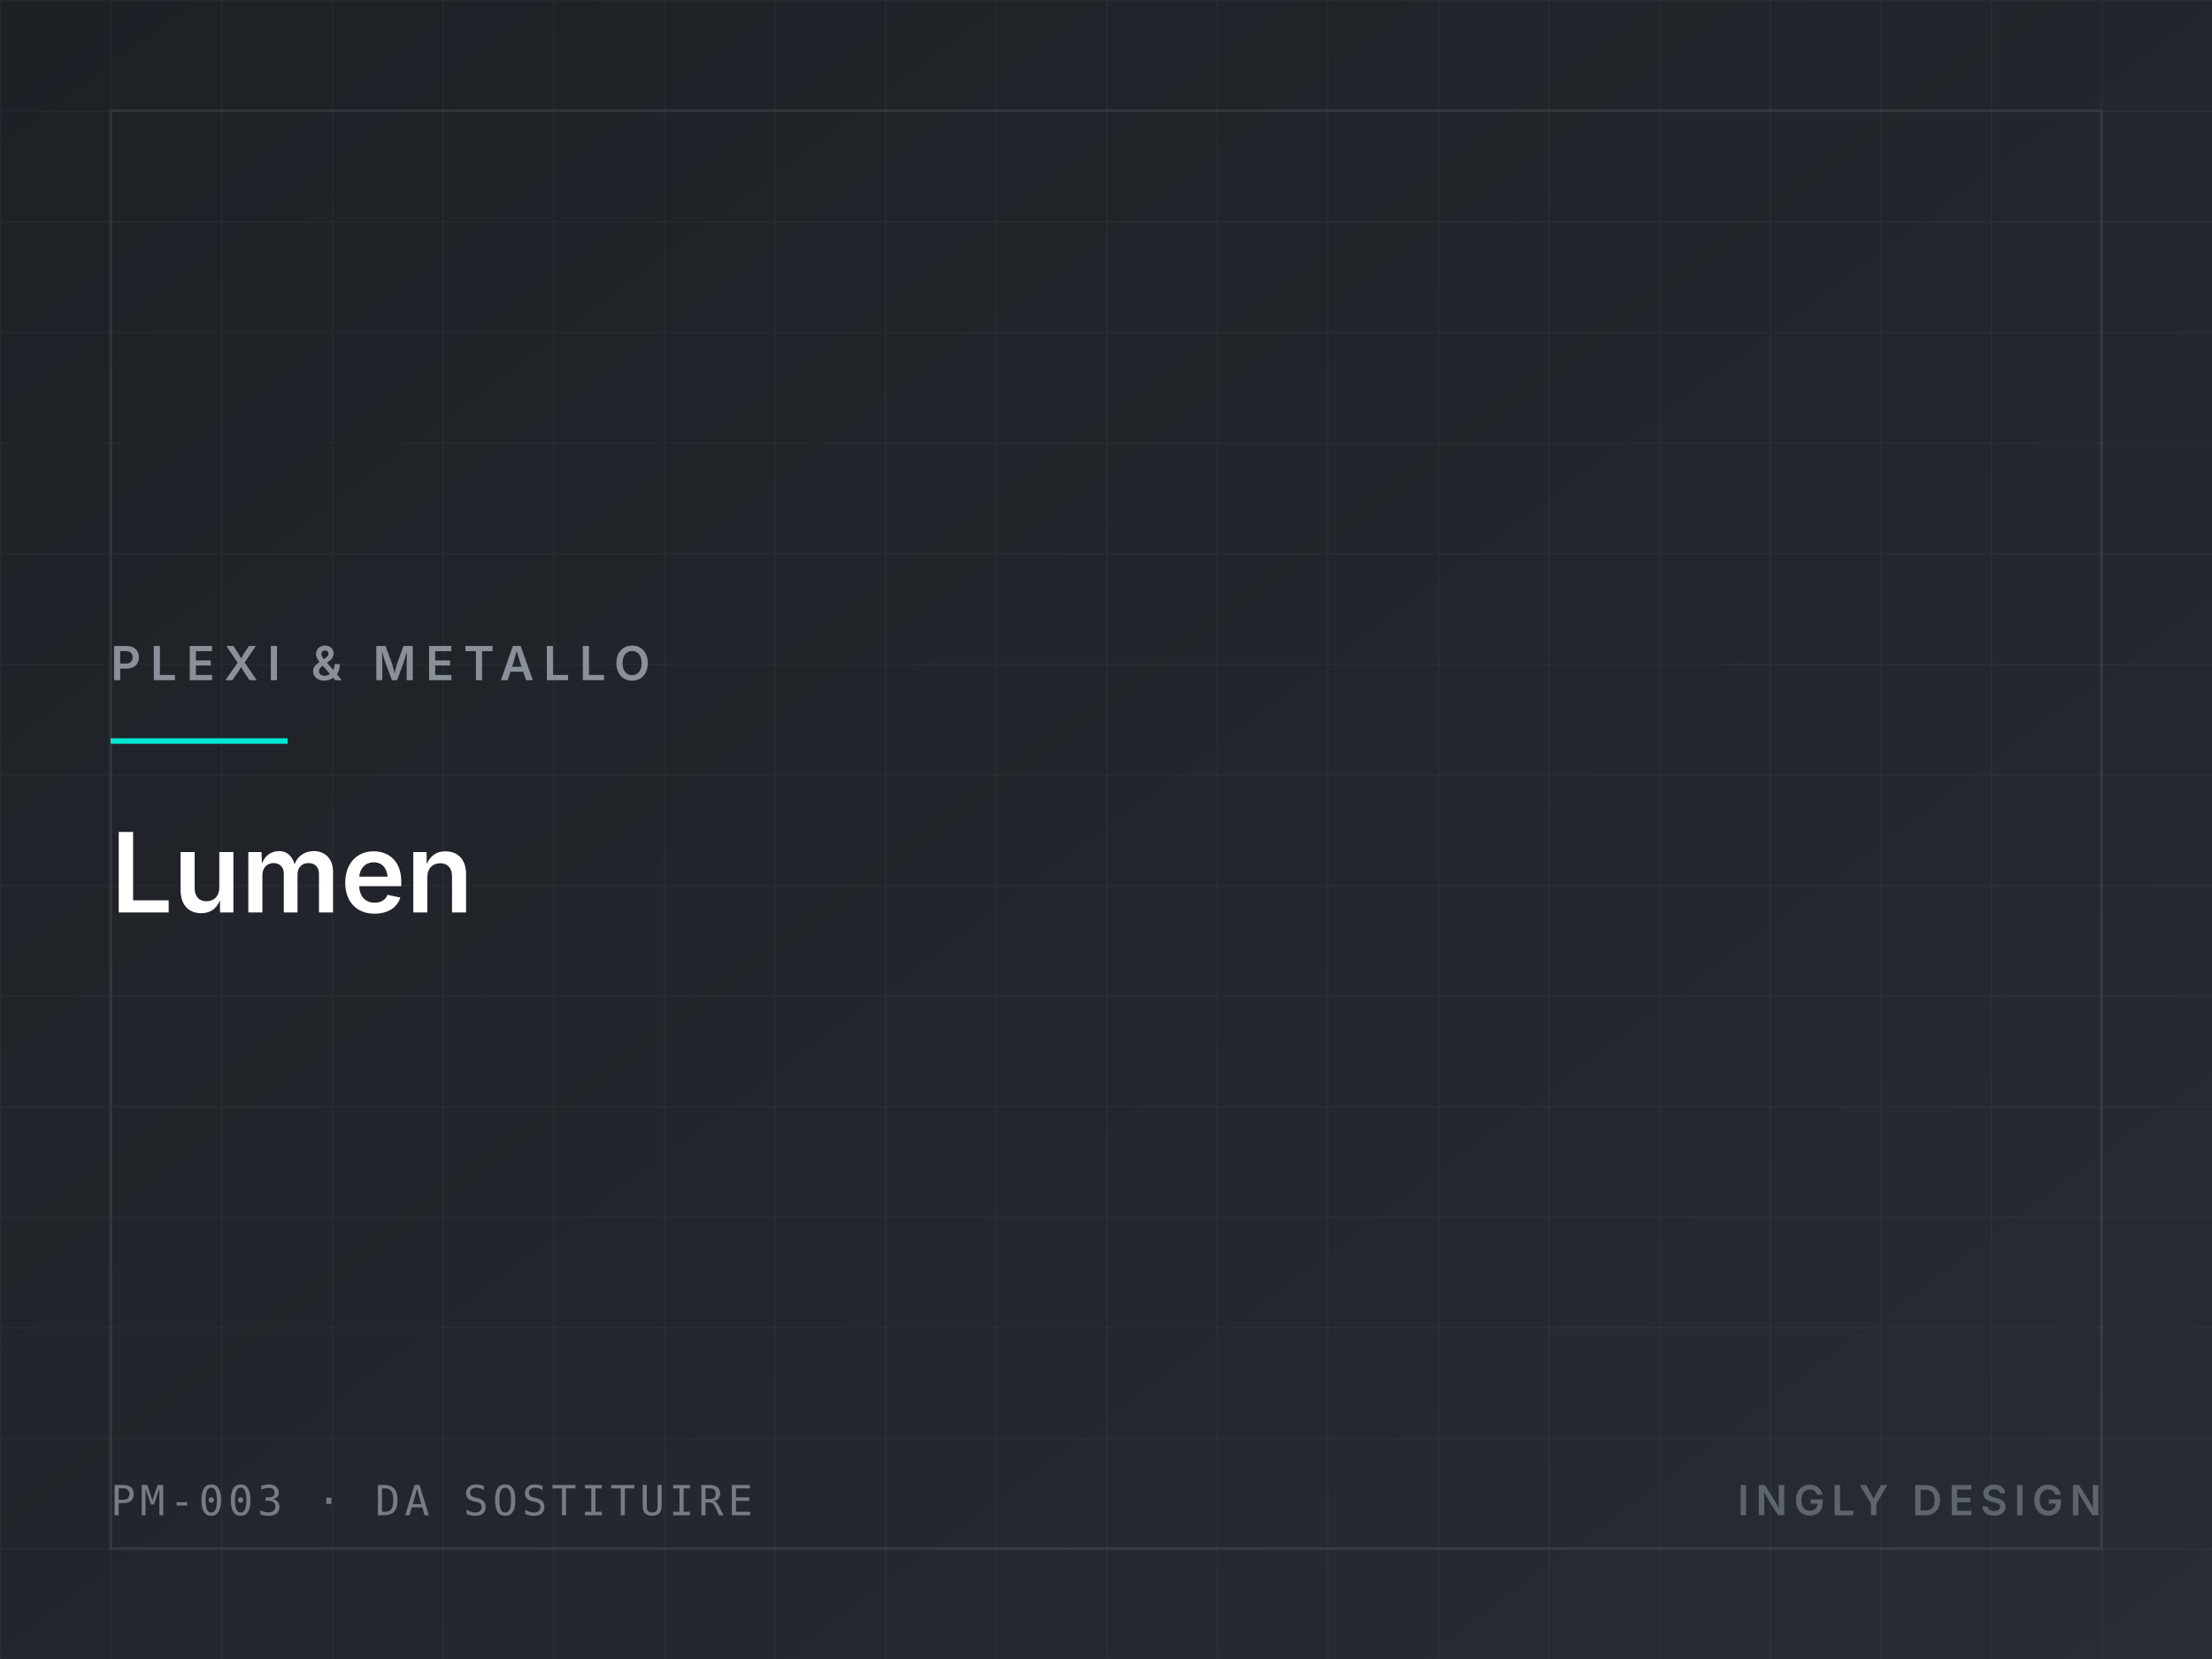
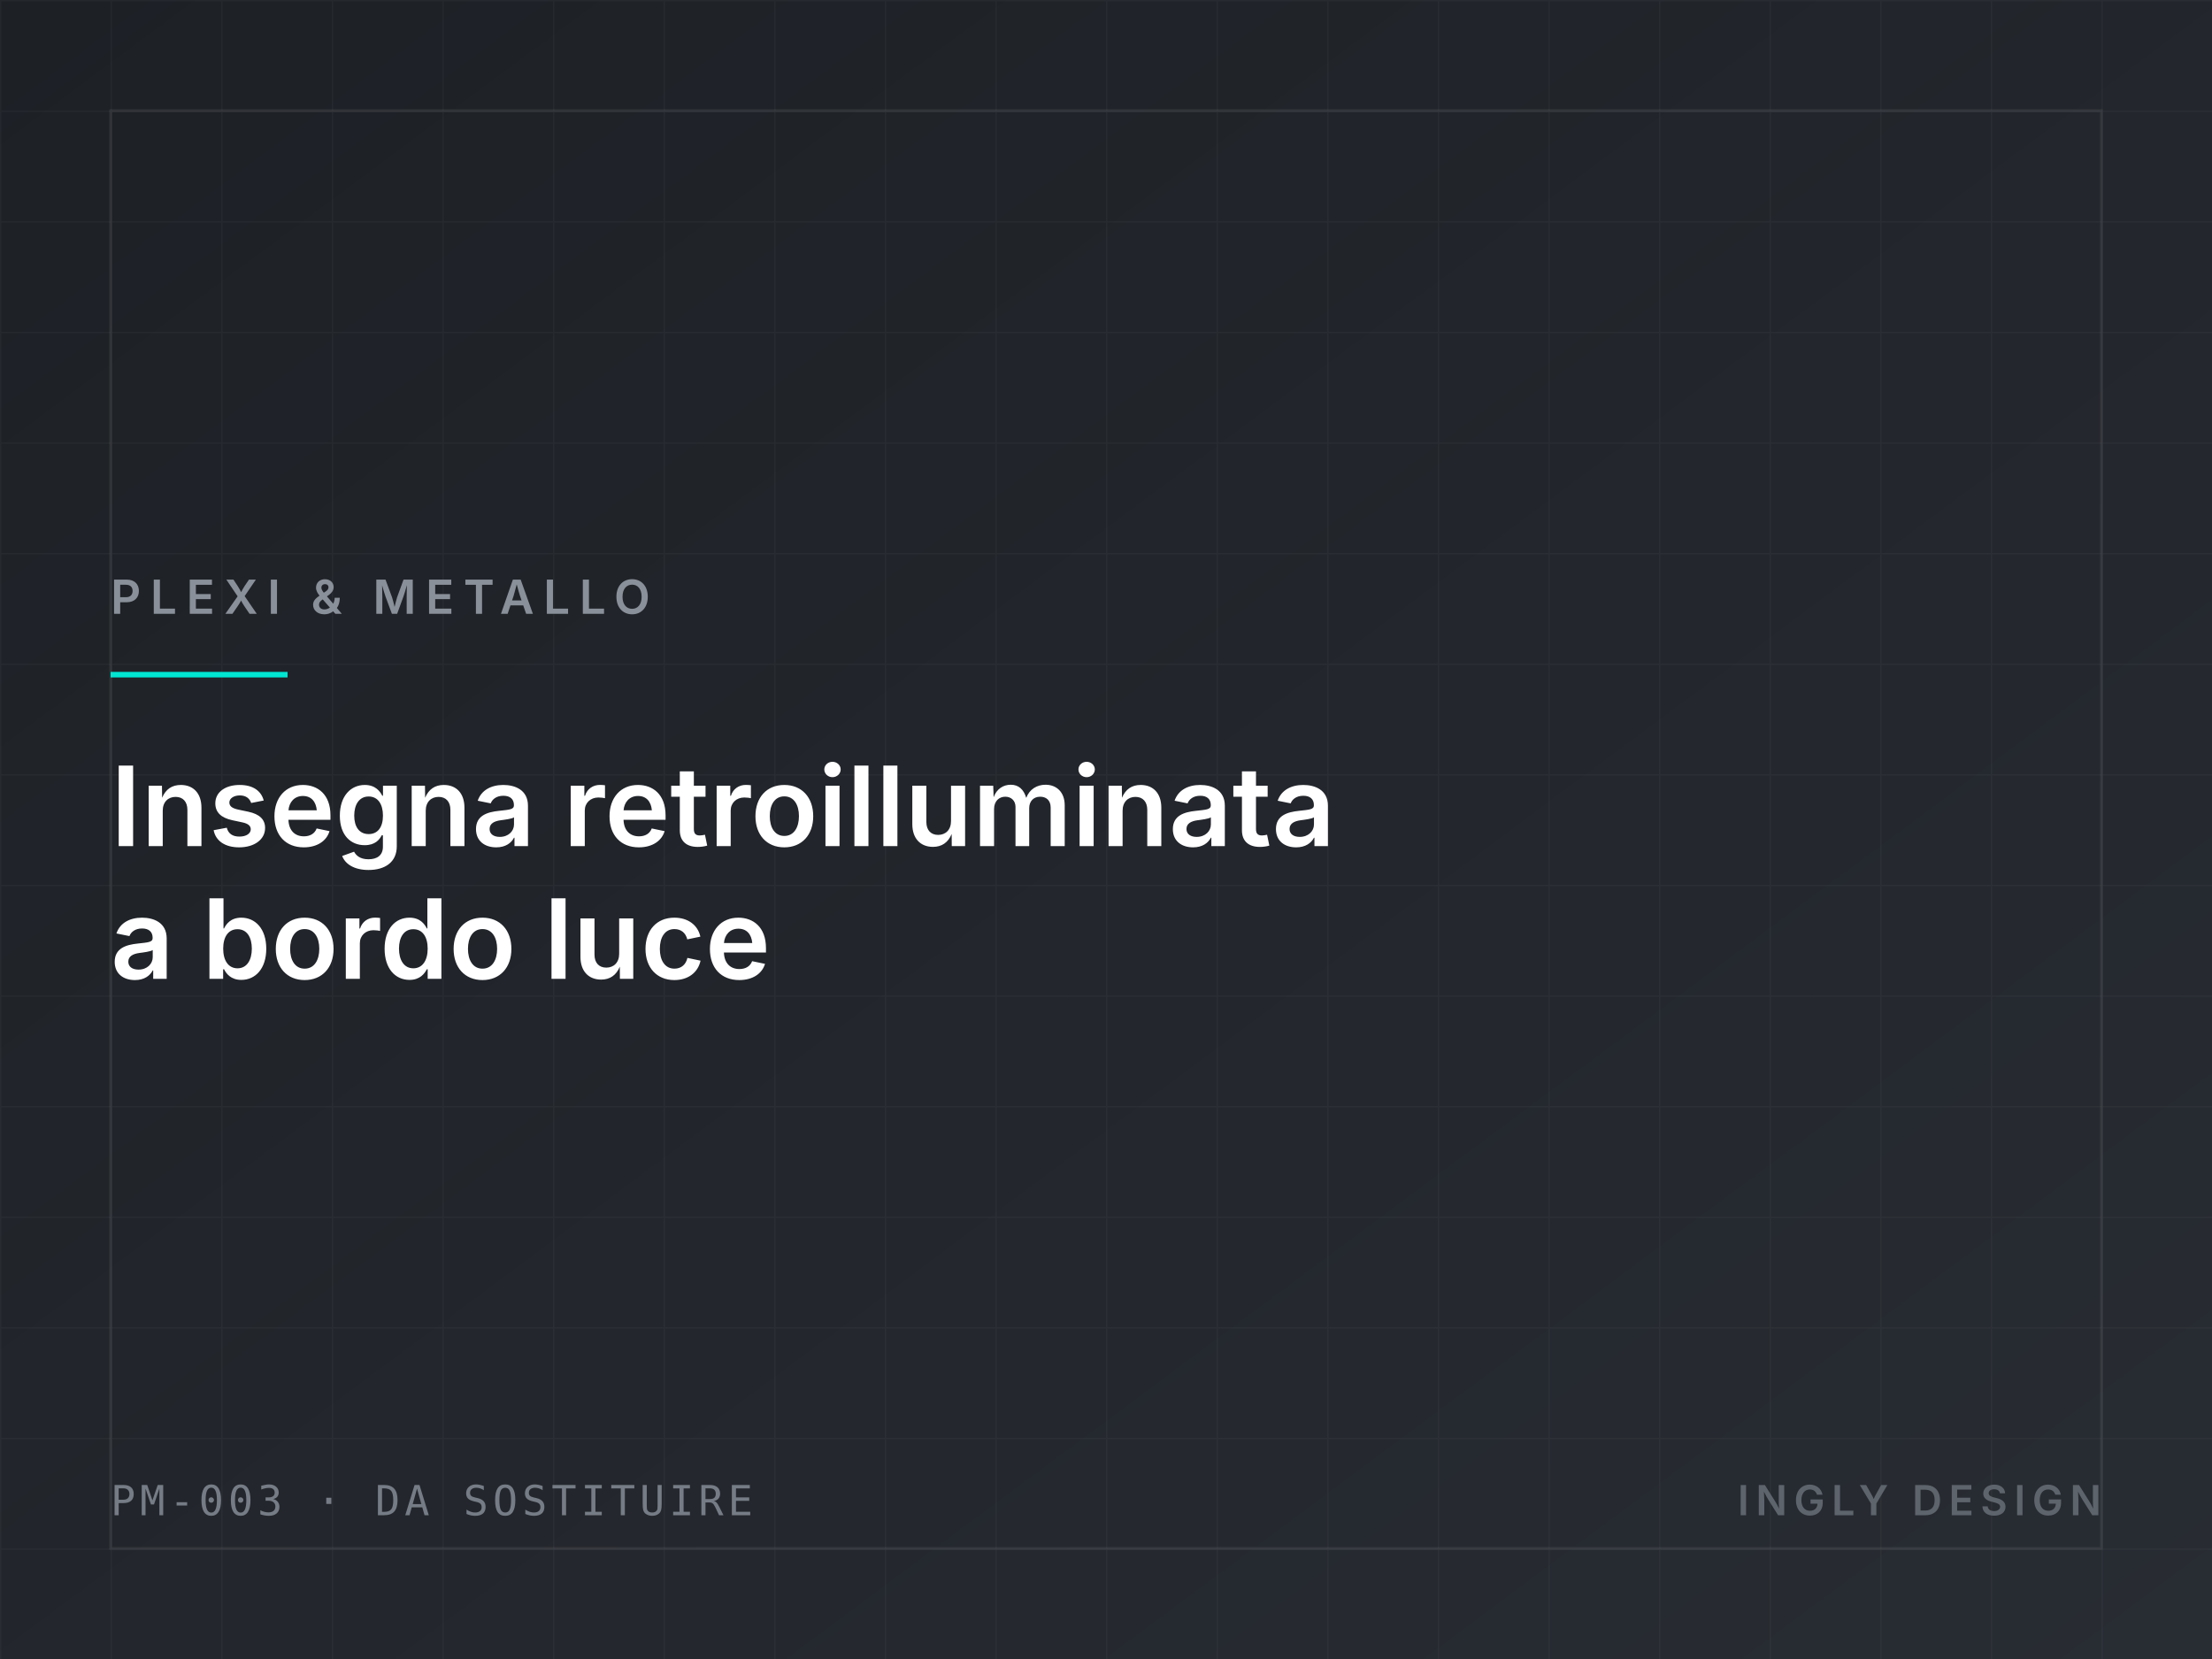
- <svg xmlns="http://www.w3.org/2000/svg" viewBox="0 0 800 600" width="800" height="600" role="img" aria-label="Lumen">
+ <svg xmlns="http://www.w3.org/2000/svg" viewBox="0 0 800 600" width="800" height="600" role="img" aria-label="Insegna retroilluminata a bordo luce">
  <defs>
    <linearGradient id="g" x1="0" y1="0" x2="1" y2="1">
      <stop offset="0" stop-color="#1D2025" />
      <stop offset="1" stop-color="#282C33" />
    </linearGradient>
    <pattern id="grid" width="40" height="40" patternUnits="userSpaceOnUse">
      <path d="M40 0H0V40" fill="none" stroke="#ffffff" stroke-opacity=".035" stroke-width="1" />
    </pattern>
  </defs>
  <rect width="800" height="600" fill="url(#g)" />
  <rect width="800" height="600" fill="url(#grid)" />
  <rect x="40" y="40" width="720" height="520" fill="none" stroke="#ffffff" stroke-opacity=".07" />
-   <line x1="40" y1="268" x2="104" y2="268" stroke="#00E6D2" stroke-width="2" />
-   <text x="40" y="246" font-family="system-ui,-apple-system,Segoe UI,sans-serif" font-size="17" font-weight="600" letter-spacing="3.4" fill="#8A9099">PLEXI &amp; METALLO</text>
-   <text x="40" y="330" font-family="system-ui,-apple-system,Segoe UI,sans-serif" font-size="40" font-weight="600" fill="#FFFFFF">Lumen</text>
+   <line x1="40" y1="244" x2="104" y2="244" stroke="#00E6D2" stroke-width="2" />
+   <text x="40" y="222" font-family="system-ui,-apple-system,Segoe UI,sans-serif" font-size="17" font-weight="600" letter-spacing="3.4" fill="#8A9099">PLEXI &amp; METALLO</text>
+   <text x="40" y="306" font-family="system-ui,-apple-system,Segoe UI,sans-serif" font-size="40" font-weight="600" fill="#FFFFFF">Insegna retroilluminata</text>
+   <text x="40" y="354" font-family="system-ui,-apple-system,Segoe UI,sans-serif" font-size="40" font-weight="600" fill="#FFFFFF">a bordo luce</text>
  <text x="40" y="548" font-family="ui-monospace,SFMono-Regular,Menlo,monospace" font-size="15" letter-spacing="1.6" fill="#767C85">PM-003 · DA SOSTITUIRE</text>
  <text x="760" y="548" text-anchor="end" font-family="system-ui,-apple-system,Segoe UI,sans-serif" font-size="15" font-weight="600" letter-spacing="2.4" fill="#5E646C">INGLY DESIGN</text>
</svg>
